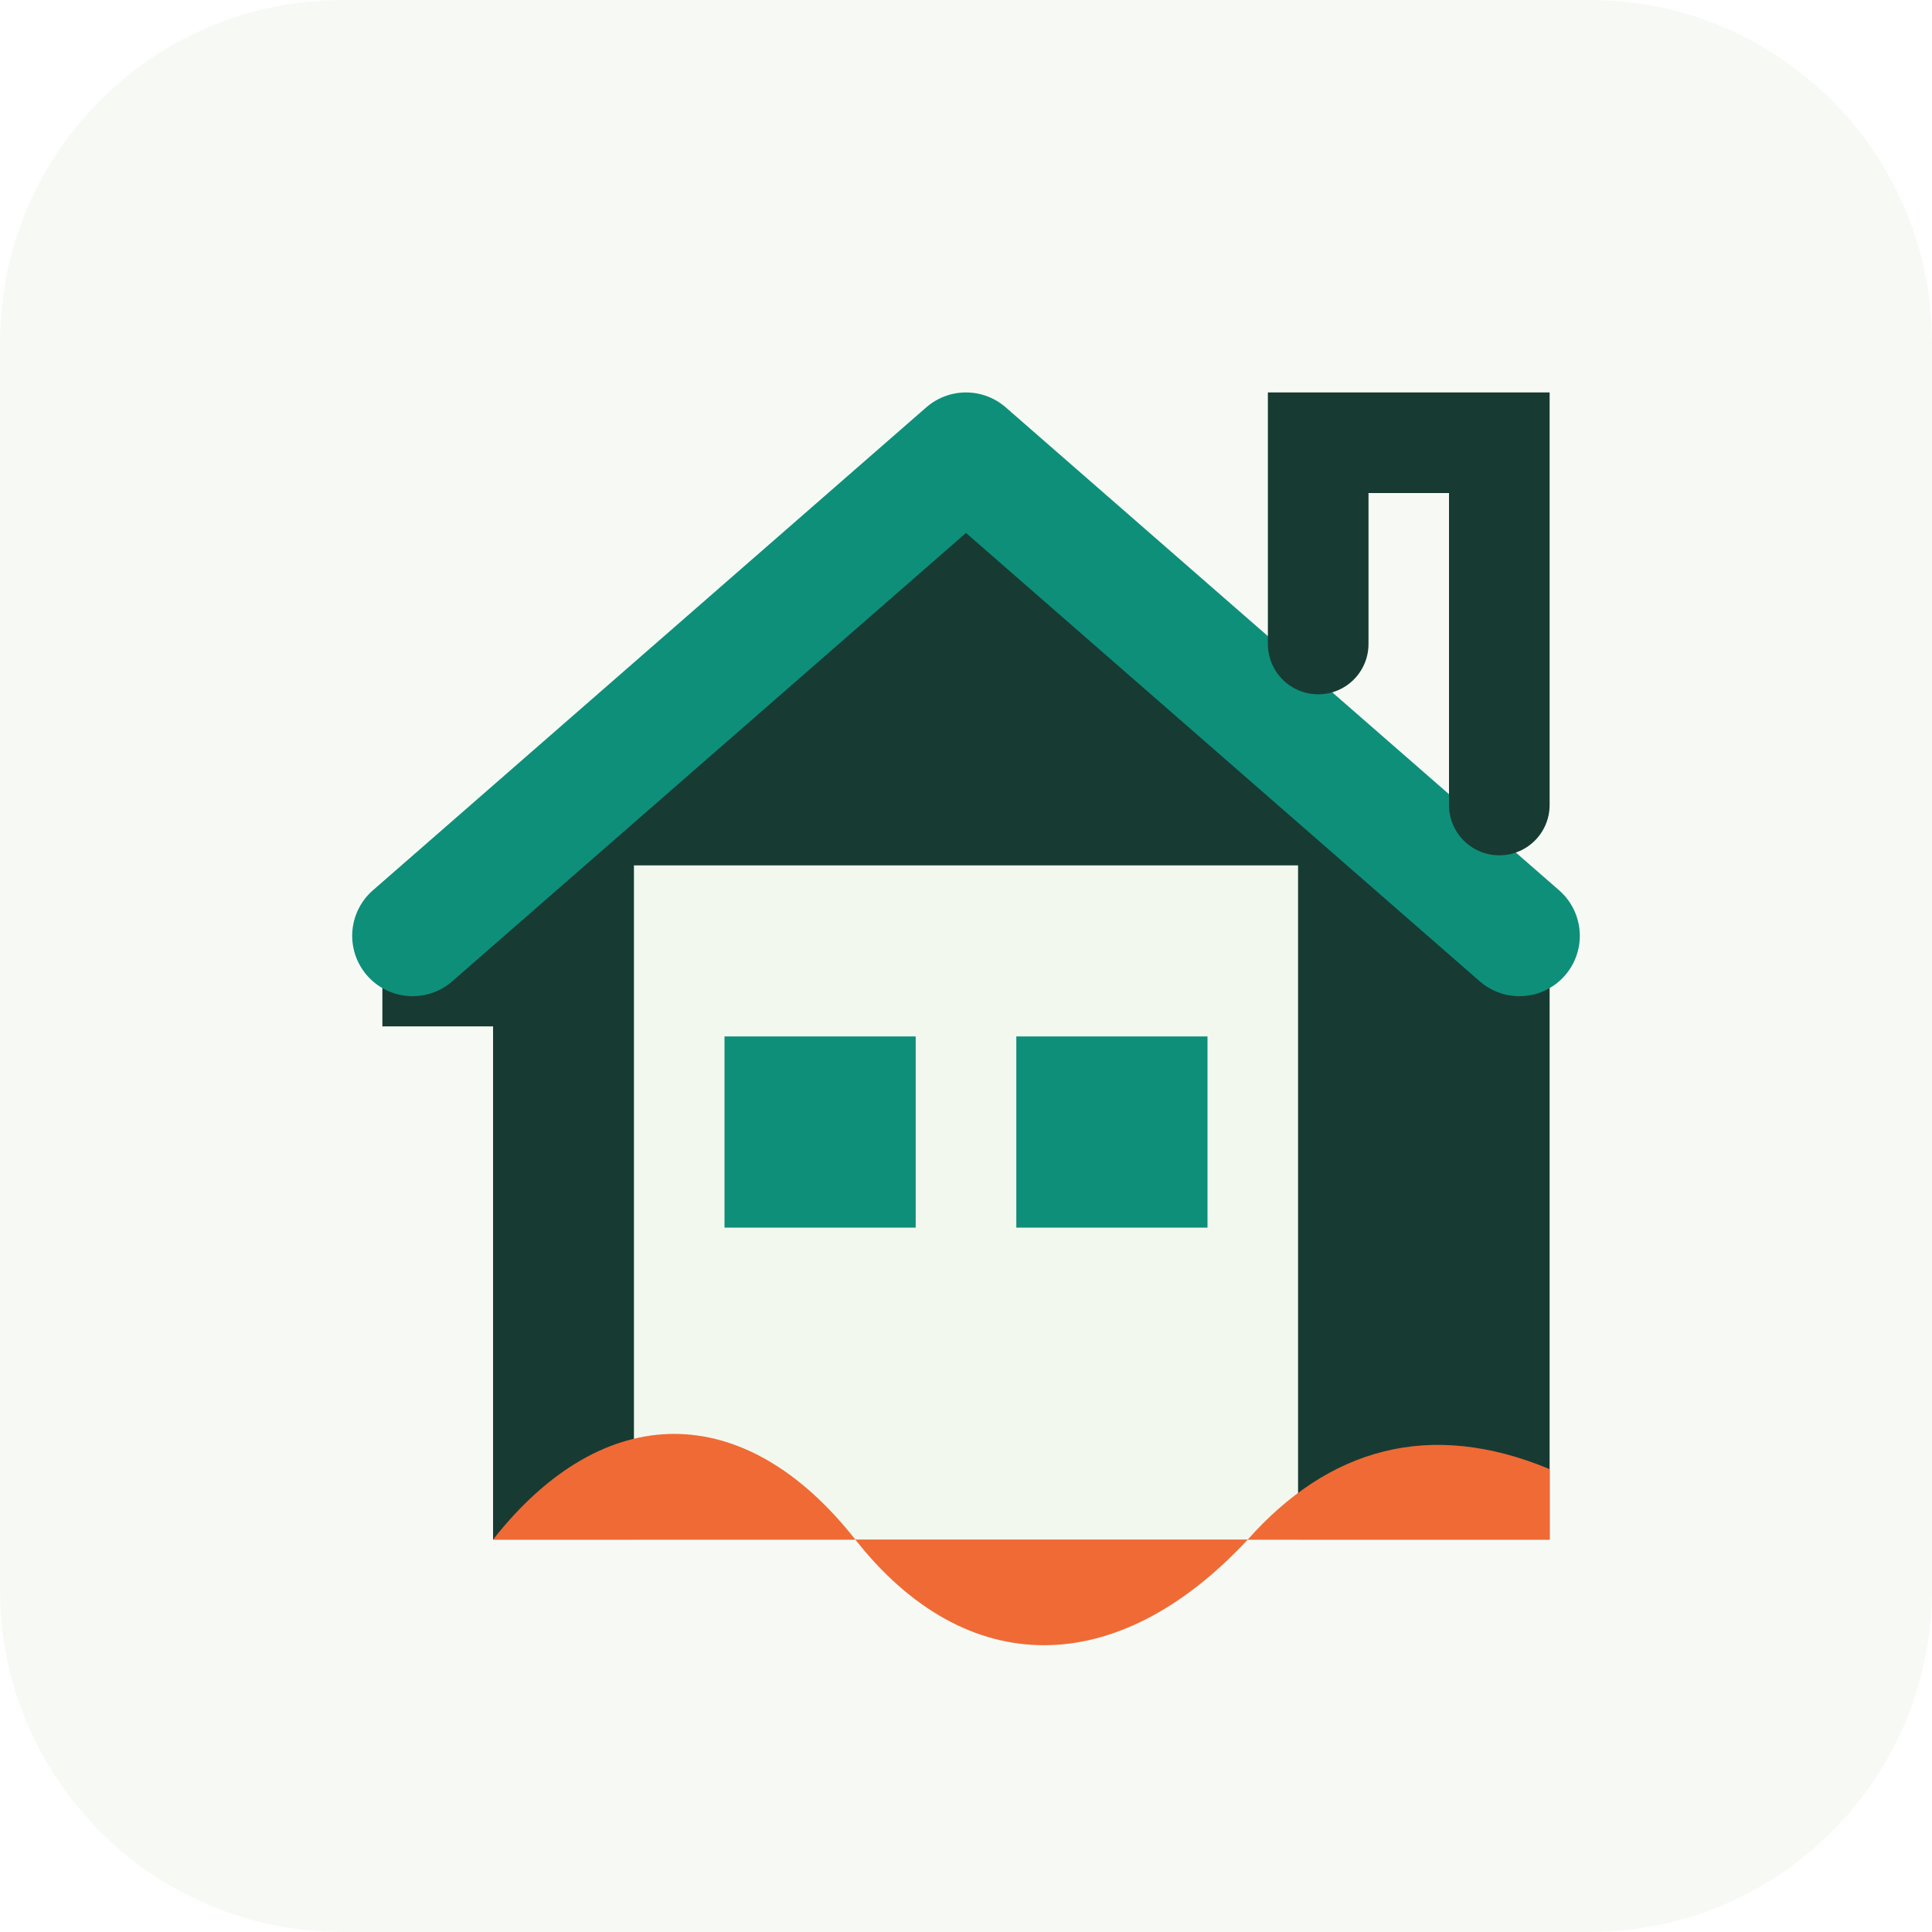
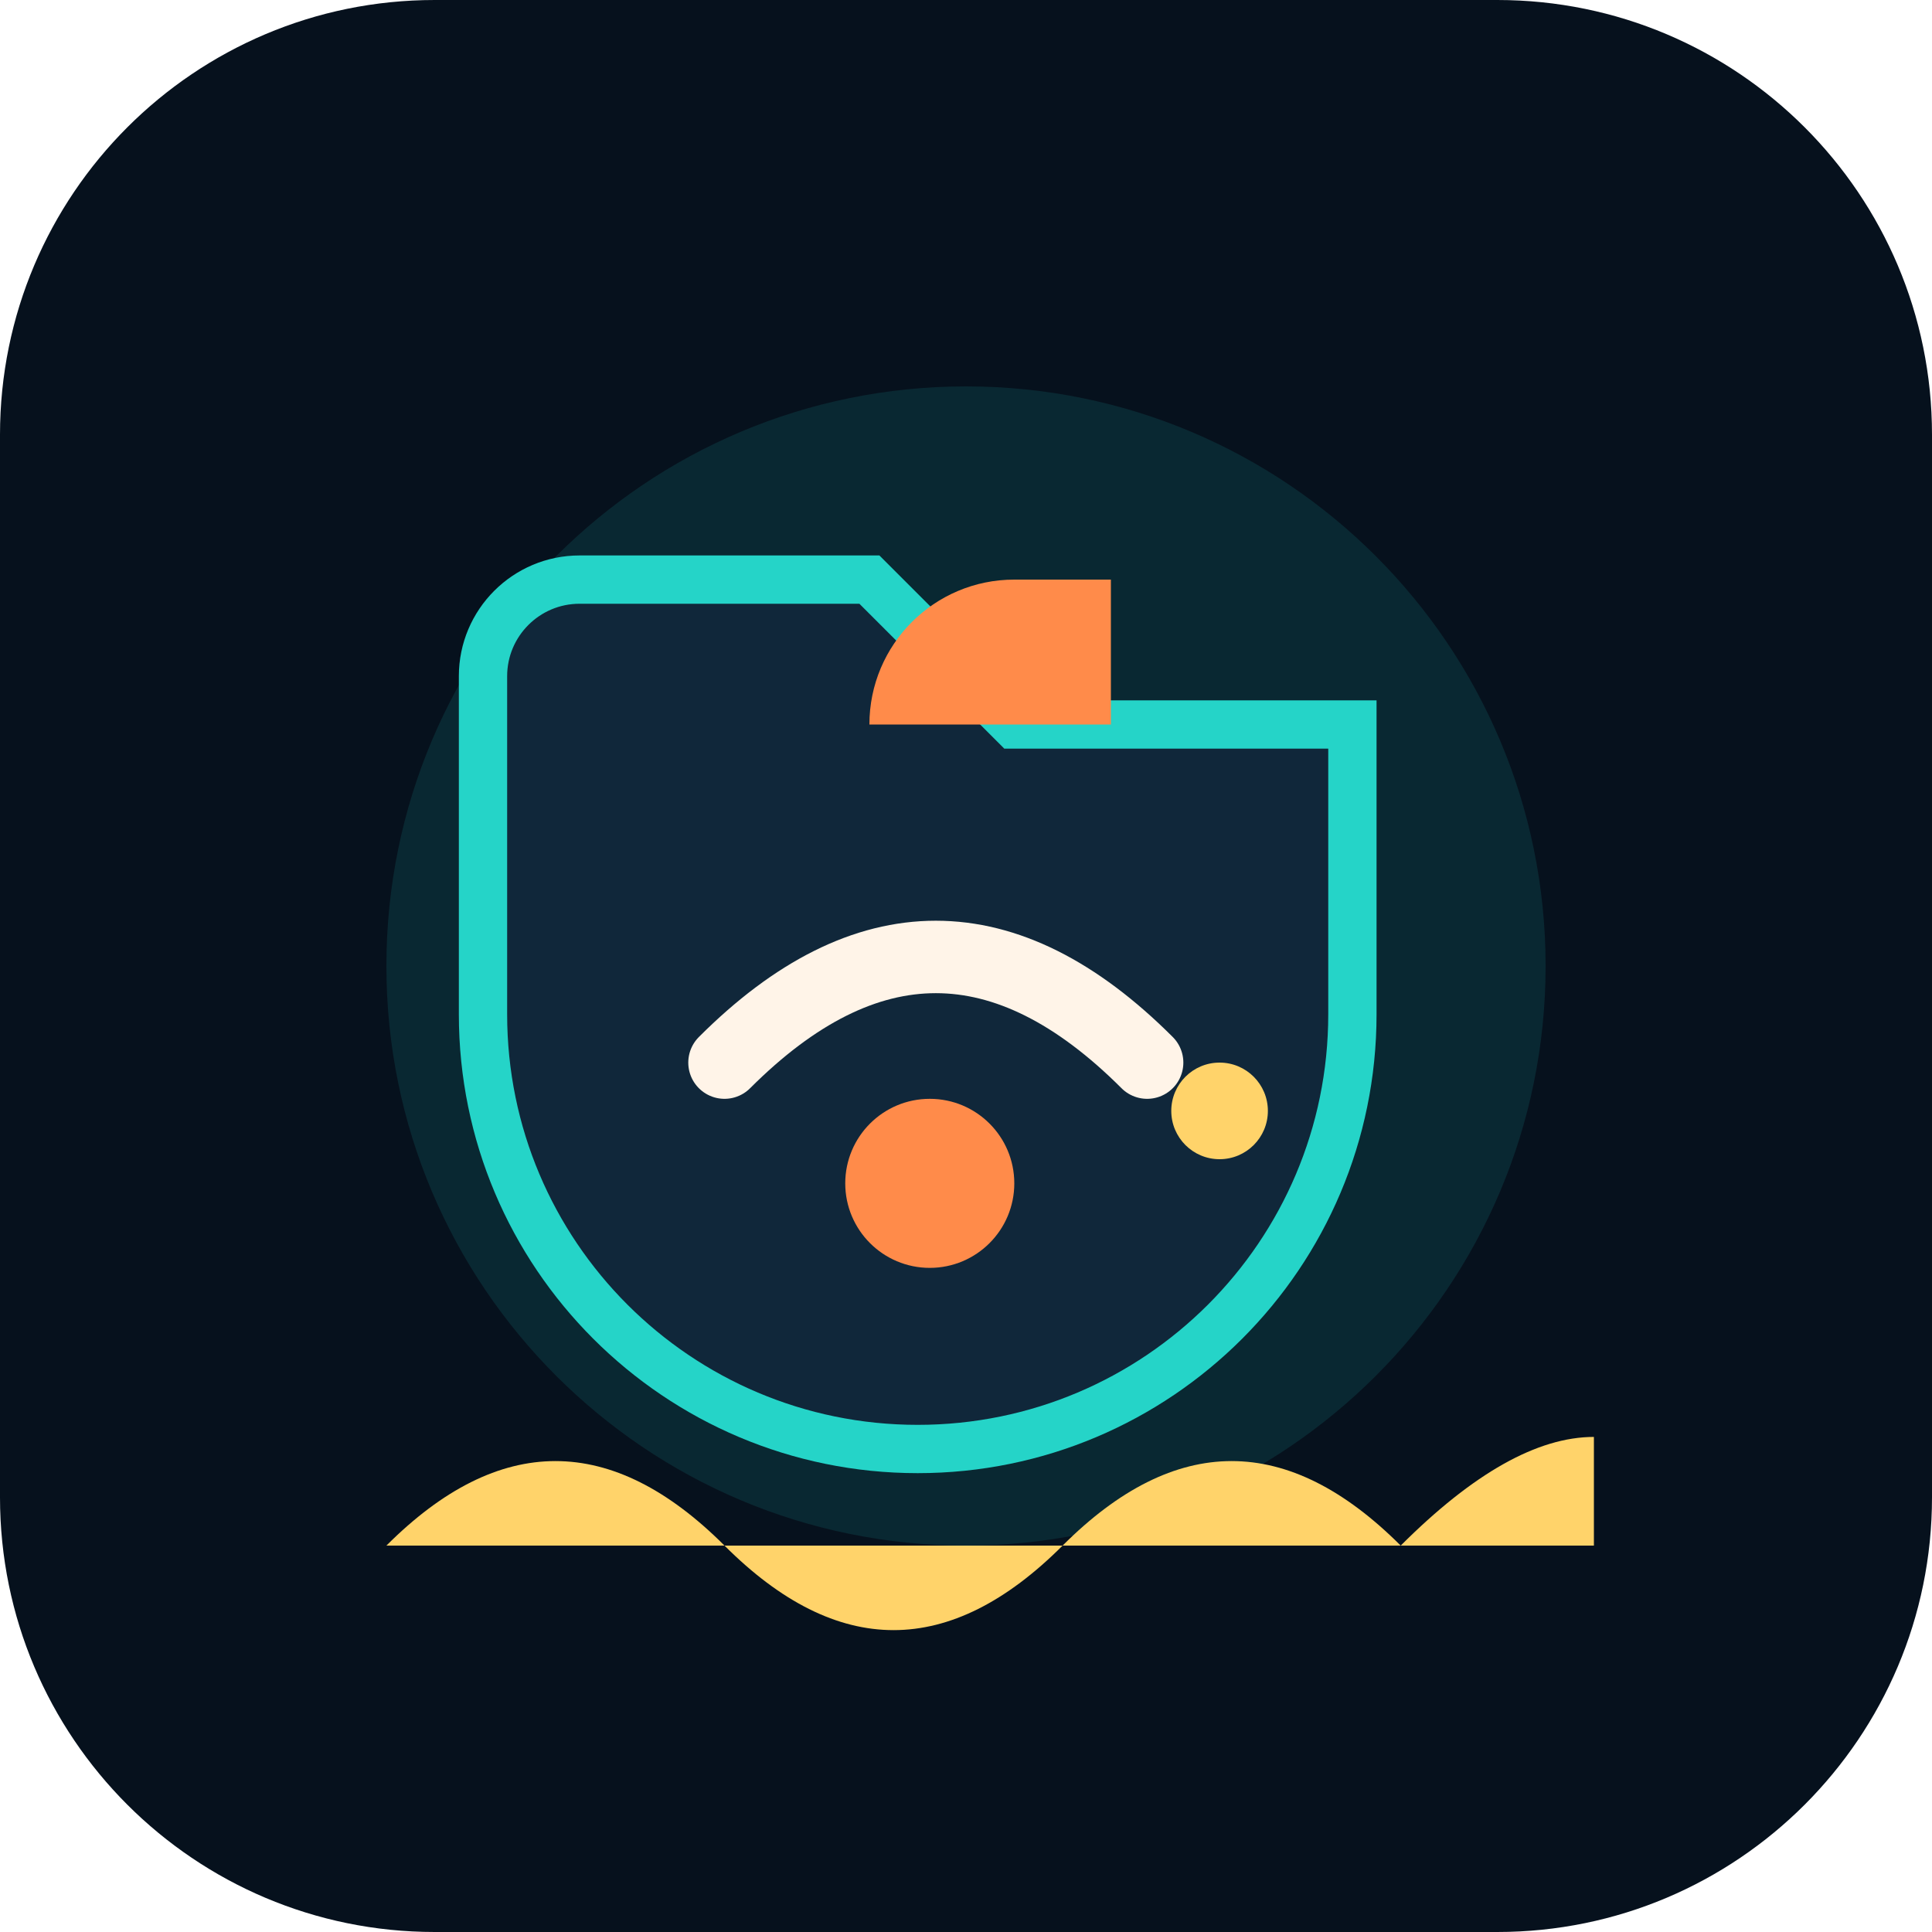
- <svg xmlns="http://www.w3.org/2000/svg" width="192" height="192" viewBox="0 0 192 192" fill="none">
-   <rect width="192" height="192" rx="34" fill="#F7FAF4" />
-   <path d="M38 93L96 42L154 93V153H49V102H38V93Z" fill="#173B32" />
-   <path d="M63 86H129V153H63V86Z" fill="#F2F8EE" />
-   <path d="M72 103H91V122H72V103ZM101 103H120V122H101V103Z" fill="#0E8F7A" />
-   <path d="M49 153C60 139 74 139 85 153C96 167 111 167 124 153C132 144 142 141 154 146V153H49Z" fill="#F06A35" />
-   <path d="M41 93L96 45L151 93" stroke="#0E8F7A" stroke-width="12" stroke-linecap="round" stroke-linejoin="round" />
-   <path d="M131 64V44H149V80" stroke="#173B32" stroke-width="10" stroke-linecap="round" />
+ <svg xmlns="http://www.w3.org/2000/svg" width="160" height="160" viewBox="0 0 160 160" fill="none">
+   <rect width="160" height="160" rx="36" fill="#06111D" />
+   <circle cx="80" cy="80" r="48" fill="#25D4C8" fill-opacity="0.12" />
+   <path d="M48 48H72L84 60H112V84C112 103.882 95.882 120 76 120C56.118 120 40 103.882 40 84V56C40 51.582 43.582 48 48 48Z" fill="#10273A" stroke="#25D4C8" stroke-width="4" />
+   <path d="M72 60C72 53.373 77.373 48 84 48H92V60H72Z" fill="#FF8B4A" />
+   <path d="M60 88C65.833 82.167 71.667 79.25 77.5 79.25C83.333 79.25 89.167 82.167 95 88" stroke="#FFF4E8" stroke-width="6" stroke-linecap="round" />
+   <circle cx="77" cy="98" r="7" fill="#FF8B4A" />
+   <circle cx="101" cy="92" r="4" fill="#FFD36A" />
+   <path d="M32 128C41.333 118.667 50.667 118.667 60 128C69.333 137.333 78.667 137.333 88 128C97.333 118.667 106.667 118.667 116 128C122 122 127.333 119 132 119V128H32Z" fill="#FFD36A" />
</svg>
